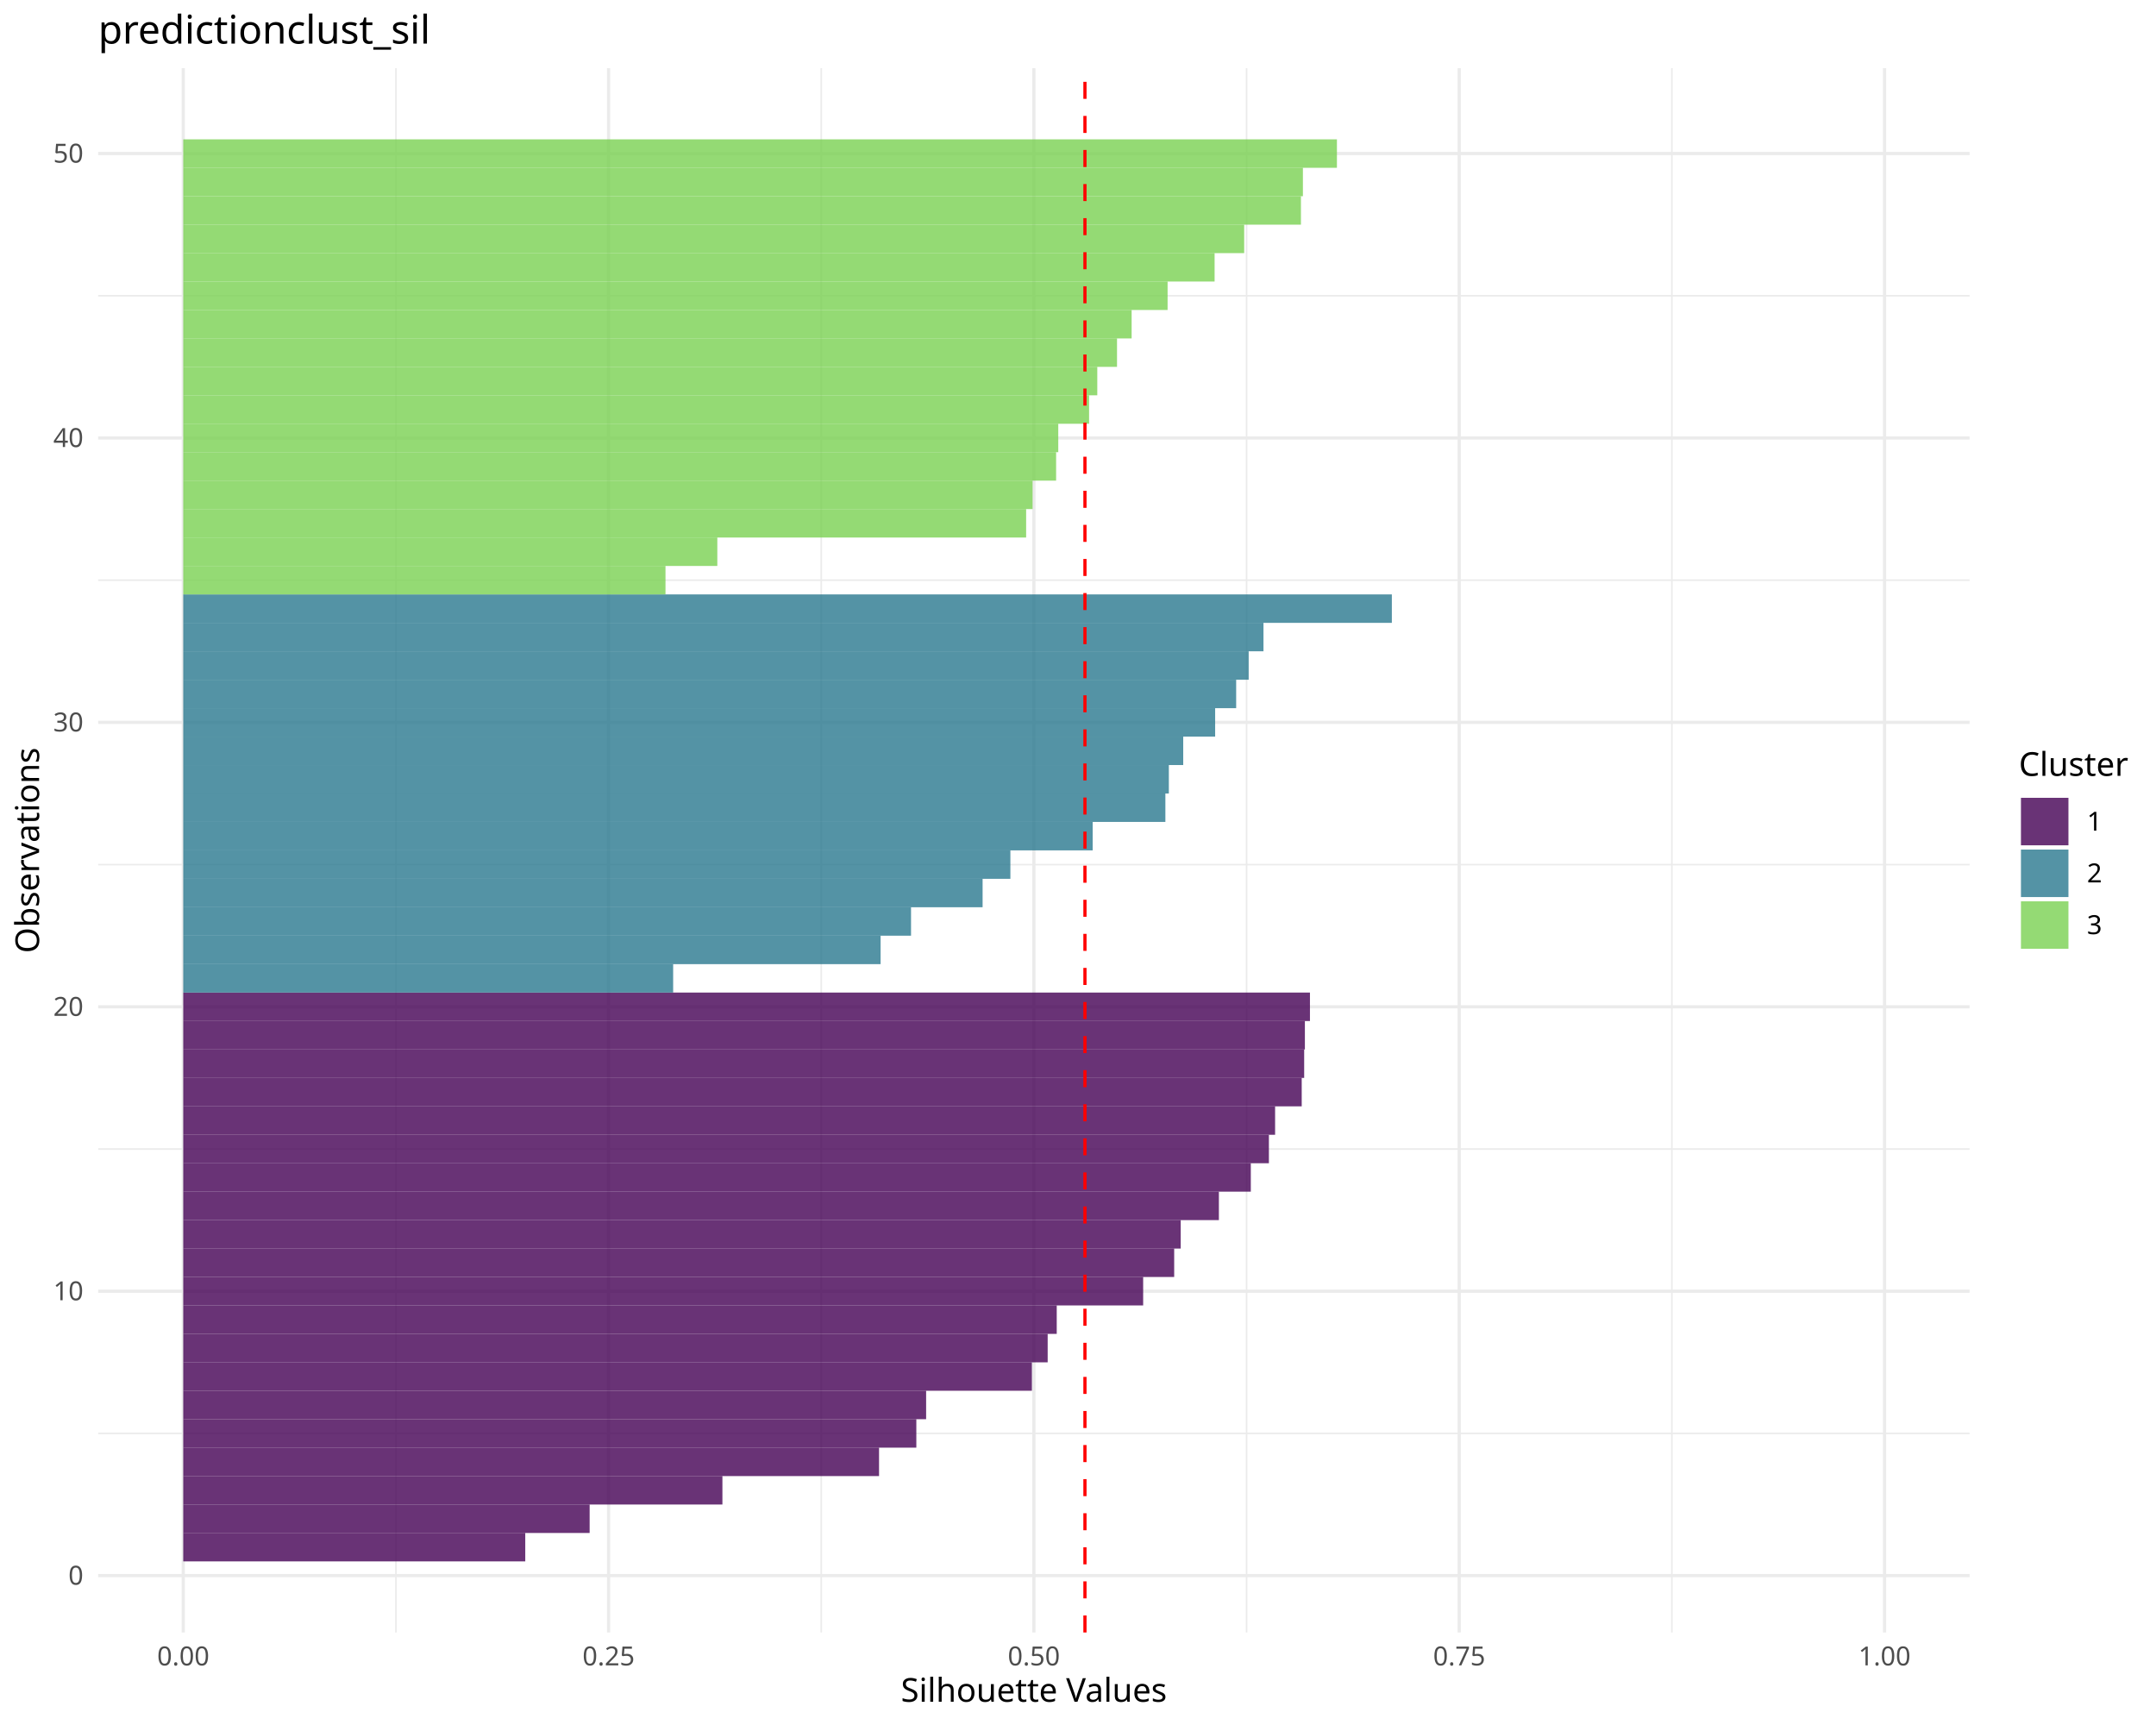
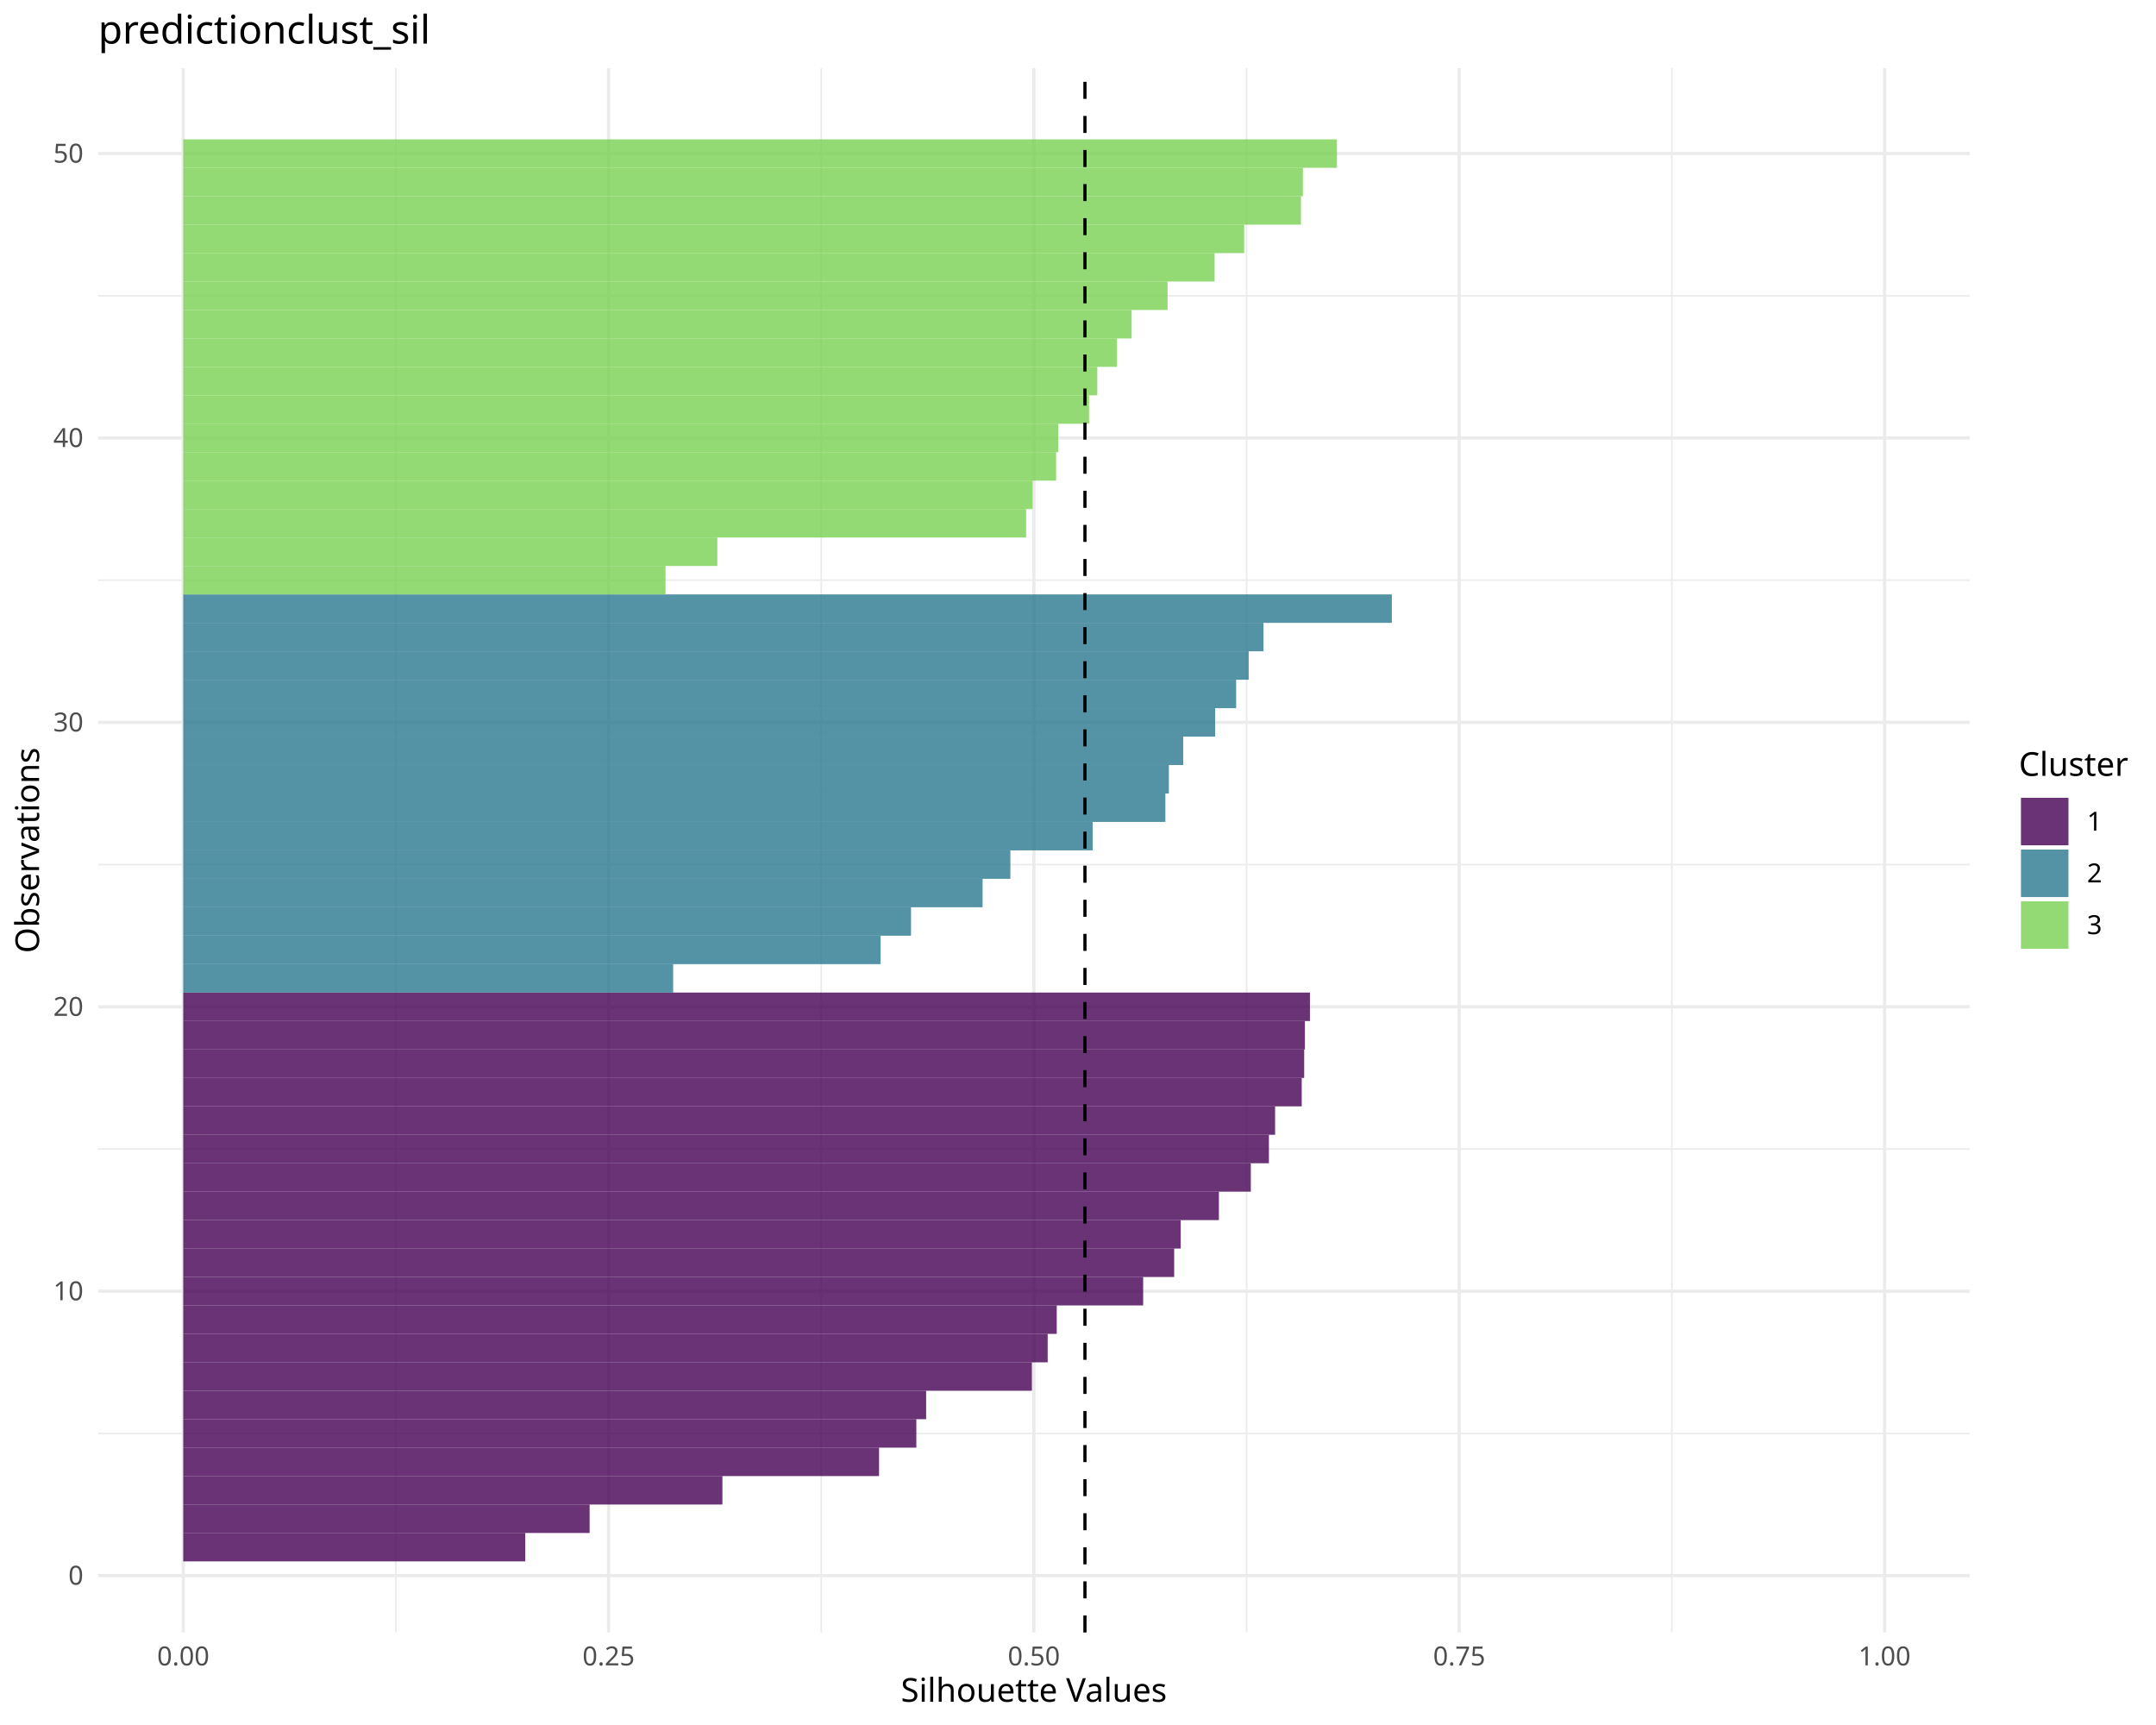
<svg xmlns="http://www.w3.org/2000/svg" class="svglite" data-engine-version="2.0" width="720.00pt" height="576.00pt" viewBox="0 0 720.00 576.00">
  <defs>
    <style type="text/css">
    .svglite line, .svglite polyline, .svglite polygon, .svglite path, .svglite rect, .svglite circle {
      fill: none;
      stroke: #000000;
      stroke-linecap: round;
      stroke-linejoin: round;
      stroke-miterlimit: 10.00;
    }
  </style>
  </defs>
  <rect width="100%" height="100%" style="stroke: none; fill: #FFFFFF;" />
  <defs>
    <clipPath id="cpMC4wMHw3MjAuMDB8MC4wMHw1NzYuMDA=">
      <rect x="0.00" y="0.00" width="720.00" height="576.00" />
    </clipPath>
  </defs>
  <g clip-path="url(#cpMC4wMHw3MjAuMDB8MC4wMHw1NzYuMDA=)">
</g>
  <defs>
    <clipPath id="cpMzIuNzl8NjU3Ljc1fDIyLjc4fDU0NS4xMQ==">
      <rect x="32.79" y="22.78" width="624.96" height="522.33" />
    </clipPath>
  </defs>
  <g clip-path="url(#cpMzIuNzl8NjU3Ljc1fDIyLjc4fDU0NS4xMQ==)">
    <polyline points="32.79,478.63 657.75,478.63 " style="stroke-width: 0.53; stroke: #EBEBEB; stroke-linecap: butt;" />
    <polyline points="32.79,383.67 657.75,383.67 " style="stroke-width: 0.53; stroke: #EBEBEB; stroke-linecap: butt;" />
    <polyline points="32.79,288.70 657.75,288.70 " style="stroke-width: 0.53; stroke: #EBEBEB; stroke-linecap: butt;" />
    <polyline points="32.79,193.73 657.75,193.73 " style="stroke-width: 0.53; stroke: #EBEBEB; stroke-linecap: butt;" />
    <polyline points="32.79,98.76 657.75,98.76 " style="stroke-width: 0.53; stroke: #EBEBEB; stroke-linecap: butt;" />
    <polyline points="132.22,545.11 132.22,22.78 " style="stroke-width: 0.53; stroke: #EBEBEB; stroke-linecap: butt;" />
    <polyline points="274.26,545.11 274.26,22.78 " style="stroke-width: 0.53; stroke: #EBEBEB; stroke-linecap: butt;" />
    <polyline points="416.29,545.11 416.29,22.78 " style="stroke-width: 0.53; stroke: #EBEBEB; stroke-linecap: butt;" />
    <polyline points="558.33,545.11 558.33,22.78 " style="stroke-width: 0.53; stroke: #EBEBEB; stroke-linecap: butt;" />
    <polyline points="32.79,526.12 657.75,526.12 " style="stroke-width: 1.07; stroke: #EBEBEB; stroke-linecap: butt;" />
    <polyline points="32.79,431.15 657.75,431.15 " style="stroke-width: 1.07; stroke: #EBEBEB; stroke-linecap: butt;" />
    <polyline points="32.79,336.18 657.75,336.18 " style="stroke-width: 1.07; stroke: #EBEBEB; stroke-linecap: butt;" />
    <polyline points="32.79,241.21 657.75,241.21 " style="stroke-width: 1.07; stroke: #EBEBEB; stroke-linecap: butt;" />
    <polyline points="32.79,146.24 657.75,146.24 " style="stroke-width: 1.07; stroke: #EBEBEB; stroke-linecap: butt;" />
    <polyline points="32.79,51.27 657.75,51.27 " style="stroke-width: 1.07; stroke: #EBEBEB; stroke-linecap: butt;" />
    <polyline points="61.20,545.11 61.20,22.78 " style="stroke-width: 1.07; stroke: #EBEBEB; stroke-linecap: butt;" />
    <polyline points="203.24,545.11 203.24,22.78 " style="stroke-width: 1.07; stroke: #EBEBEB; stroke-linecap: butt;" />
    <polyline points="345.27,545.11 345.27,22.78 " style="stroke-width: 1.07; stroke: #EBEBEB; stroke-linecap: butt;" />
    <polyline points="487.31,545.11 487.31,22.78 " style="stroke-width: 1.07; stroke: #EBEBEB; stroke-linecap: butt;" />
    <polyline points="629.35,545.11 629.35,22.78 " style="stroke-width: 1.07; stroke: #EBEBEB; stroke-linecap: butt;" />
    <rect x="61.20" y="511.87" width="114.21" height="9.50" style="stroke-width: 1.07; stroke: none; stroke-linecap: butt; stroke-linejoin: miter; fill: #440154; fill-opacity: 0.80;" />
    <rect x="61.20" y="502.38" width="135.71" height="9.50" style="stroke-width: 1.07; stroke: none; stroke-linecap: butt; stroke-linejoin: miter; fill: #440154; fill-opacity: 0.80;" />
    <rect x="61.20" y="492.88" width="180.05" height="9.50" style="stroke-width: 1.07; stroke: none; stroke-linecap: butt; stroke-linejoin: miter; fill: #440154; fill-opacity: 0.80;" />
    <rect x="61.20" y="483.38" width="232.36" height="9.50" style="stroke-width: 1.07; stroke: none; stroke-linecap: butt; stroke-linejoin: miter; fill: #440154; fill-opacity: 0.80;" />
    <rect x="61.20" y="473.89" width="244.81" height="9.50" style="stroke-width: 1.07; stroke: none; stroke-linecap: butt; stroke-linejoin: miter; fill: #440154; fill-opacity: 0.80;" />
    <rect x="61.20" y="464.39" width="248.08" height="9.50" style="stroke-width: 1.07; stroke: none; stroke-linecap: butt; stroke-linejoin: miter; fill: #440154; fill-opacity: 0.80;" />
    <rect x="61.20" y="454.89" width="283.41" height="9.50" style="stroke-width: 1.07; stroke: none; stroke-linecap: butt; stroke-linejoin: miter; fill: #440154; fill-opacity: 0.80;" />
    <rect x="61.20" y="445.40" width="288.67" height="9.50" style="stroke-width: 1.07; stroke: none; stroke-linecap: butt; stroke-linejoin: miter; fill: #440154; fill-opacity: 0.80;" />
    <rect x="61.20" y="435.90" width="291.70" height="9.50" style="stroke-width: 1.07; stroke: none; stroke-linecap: butt; stroke-linejoin: miter; fill: #440154; fill-opacity: 0.80;" />
    <rect x="61.20" y="426.40" width="320.56" height="9.50" style="stroke-width: 1.07; stroke: none; stroke-linecap: butt; stroke-linejoin: miter; fill: #440154; fill-opacity: 0.80;" />
    <rect x="61.20" y="416.90" width="330.92" height="9.50" style="stroke-width: 1.07; stroke: none; stroke-linecap: butt; stroke-linejoin: miter; fill: #440154; fill-opacity: 0.80;" />
    <rect x="61.20" y="407.41" width="333.10" height="9.50" style="stroke-width: 1.07; stroke: none; stroke-linecap: butt; stroke-linejoin: miter; fill: #440154; fill-opacity: 0.80;" />
    <rect x="61.20" y="397.91" width="345.85" height="9.50" style="stroke-width: 1.07; stroke: none; stroke-linecap: butt; stroke-linejoin: miter; fill: #440154; fill-opacity: 0.80;" />
    <rect x="61.20" y="388.41" width="356.51" height="9.50" style="stroke-width: 1.07; stroke: none; stroke-linecap: butt; stroke-linejoin: miter; fill: #440154; fill-opacity: 0.80;" />
    <rect x="61.20" y="378.92" width="362.55" height="9.50" style="stroke-width: 1.07; stroke: none; stroke-linecap: butt; stroke-linejoin: miter; fill: #440154; fill-opacity: 0.80;" />
    <rect x="61.20" y="369.42" width="364.62" height="9.50" style="stroke-width: 1.07; stroke: none; stroke-linecap: butt; stroke-linejoin: miter; fill: #440154; fill-opacity: 0.80;" />
    <rect x="61.20" y="359.92" width="373.51" height="9.50" style="stroke-width: 1.07; stroke: none; stroke-linecap: butt; stroke-linejoin: miter; fill: #440154; fill-opacity: 0.80;" />
    <rect x="61.20" y="350.43" width="374.33" height="9.50" style="stroke-width: 1.07; stroke: none; stroke-linecap: butt; stroke-linejoin: miter; fill: #440154; fill-opacity: 0.80;" />
    <rect x="61.20" y="340.93" width="374.57" height="9.50" style="stroke-width: 1.07; stroke: none; stroke-linecap: butt; stroke-linejoin: miter; fill: #440154; fill-opacity: 0.80;" />
    <rect x="61.20" y="331.43" width="376.26" height="9.50" style="stroke-width: 1.07; stroke: none; stroke-linecap: butt; stroke-linejoin: miter; fill: #440154; fill-opacity: 0.80;" />
    <rect x="61.20" y="321.94" width="163.60" height="9.50" style="stroke-width: 1.07; stroke: none; stroke-linecap: butt; stroke-linejoin: miter; fill: #2A788E; fill-opacity: 0.80;" />
    <rect x="61.20" y="312.44" width="232.88" height="9.50" style="stroke-width: 1.07; stroke: none; stroke-linecap: butt; stroke-linejoin: miter; fill: #2A788E; fill-opacity: 0.80;" />
    <rect x="61.20" y="302.94" width="243.04" height="9.50" style="stroke-width: 1.07; stroke: none; stroke-linecap: butt; stroke-linejoin: miter; fill: #2A788E; fill-opacity: 0.80;" />
    <rect x="61.20" y="293.44" width="266.94" height="9.50" style="stroke-width: 1.07; stroke: none; stroke-linecap: butt; stroke-linejoin: miter; fill: #2A788E; fill-opacity: 0.80;" />
    <rect x="61.20" y="283.95" width="276.22" height="9.50" style="stroke-width: 1.07; stroke: none; stroke-linecap: butt; stroke-linejoin: miter; fill: #2A788E; fill-opacity: 0.80;" />
    <rect x="61.20" y="274.45" width="303.70" height="9.50" style="stroke-width: 1.07; stroke: none; stroke-linecap: butt; stroke-linejoin: miter; fill: #2A788E; fill-opacity: 0.80;" />
    <rect x="61.20" y="264.95" width="327.98" height="9.50" style="stroke-width: 1.07; stroke: none; stroke-linecap: butt; stroke-linejoin: miter; fill: #2A788E; fill-opacity: 0.80;" />
    <rect x="61.20" y="255.46" width="329.14" height="9.50" style="stroke-width: 1.07; stroke: none; stroke-linecap: butt; stroke-linejoin: miter; fill: #2A788E; fill-opacity: 0.80;" />
    <rect x="61.20" y="245.96" width="333.94" height="9.50" style="stroke-width: 1.07; stroke: none; stroke-linecap: butt; stroke-linejoin: miter; fill: #2A788E; fill-opacity: 0.80;" />
    <rect x="61.20" y="236.46" width="344.60" height="9.50" style="stroke-width: 1.07; stroke: none; stroke-linecap: butt; stroke-linejoin: miter; fill: #2A788E; fill-opacity: 0.80;" />
    <rect x="61.20" y="226.97" width="351.62" height="9.50" style="stroke-width: 1.07; stroke: none; stroke-linecap: butt; stroke-linejoin: miter; fill: #2A788E; fill-opacity: 0.80;" />
    <rect x="61.20" y="217.47" width="355.80" height="9.50" style="stroke-width: 1.07; stroke: none; stroke-linecap: butt; stroke-linejoin: miter; fill: #2A788E; fill-opacity: 0.80;" />
    <rect x="61.20" y="207.97" width="360.74" height="9.50" style="stroke-width: 1.07; stroke: none; stroke-linecap: butt; stroke-linejoin: miter; fill: #2A788E; fill-opacity: 0.80;" />
    <rect x="61.20" y="198.48" width="403.61" height="9.50" style="stroke-width: 1.07; stroke: none; stroke-linecap: butt; stroke-linejoin: miter; fill: #2A788E; fill-opacity: 0.80;" />
    <rect x="61.20" y="188.98" width="161.04" height="9.50" style="stroke-width: 1.07; stroke: none; stroke-linecap: butt; stroke-linejoin: miter; fill: #7AD151; fill-opacity: 0.80;" />
    <rect x="61.20" y="179.48" width="178.35" height="9.50" style="stroke-width: 1.07; stroke: none; stroke-linecap: butt; stroke-linejoin: miter; fill: #7AD151; fill-opacity: 0.80;" />
    <rect x="61.20" y="169.99" width="281.48" height="9.50" style="stroke-width: 1.07; stroke: none; stroke-linecap: butt; stroke-linejoin: miter; fill: #7AD151; fill-opacity: 0.80;" />
    <rect x="61.20" y="160.49" width="283.63" height="9.50" style="stroke-width: 1.07; stroke: none; stroke-linecap: butt; stroke-linejoin: miter; fill: #7AD151; fill-opacity: 0.80;" />
    <rect x="61.20" y="150.99" width="291.49" height="9.50" style="stroke-width: 1.07; stroke: none; stroke-linecap: butt; stroke-linejoin: miter; fill: #7AD151; fill-opacity: 0.80;" />
    <rect x="61.20" y="141.49" width="292.21" height="9.50" style="stroke-width: 1.07; stroke: none; stroke-linecap: butt; stroke-linejoin: miter; fill: #7AD151; fill-opacity: 0.80;" />
    <rect x="61.20" y="132.00" width="302.50" height="9.50" style="stroke-width: 1.07; stroke: none; stroke-linecap: butt; stroke-linejoin: miter; fill: #7AD151; fill-opacity: 0.80;" />
    <rect x="61.20" y="122.50" width="305.24" height="9.50" style="stroke-width: 1.07; stroke: none; stroke-linecap: butt; stroke-linejoin: miter; fill: #7AD151; fill-opacity: 0.80;" />
    <rect x="61.20" y="113.00" width="311.83" height="9.50" style="stroke-width: 1.07; stroke: none; stroke-linecap: butt; stroke-linejoin: miter; fill: #7AD151; fill-opacity: 0.80;" />
    <rect x="61.20" y="103.51" width="316.71" height="9.50" style="stroke-width: 1.07; stroke: none; stroke-linecap: butt; stroke-linejoin: miter; fill: #7AD151; fill-opacity: 0.80;" />
    <rect x="61.20" y="94.01" width="328.72" height="9.50" style="stroke-width: 1.07; stroke: none; stroke-linecap: butt; stroke-linejoin: miter; fill: #7AD151; fill-opacity: 0.80;" />
    <rect x="61.20" y="84.51" width="344.42" height="9.50" style="stroke-width: 1.07; stroke: none; stroke-linecap: butt; stroke-linejoin: miter; fill: #7AD151; fill-opacity: 0.80;" />
    <rect x="61.20" y="75.02" width="354.30" height="9.50" style="stroke-width: 1.07; stroke: none; stroke-linecap: butt; stroke-linejoin: miter; fill: #7AD151; fill-opacity: 0.80;" />
    <rect x="61.20" y="65.52" width="373.25" height="9.50" style="stroke-width: 1.07; stroke: none; stroke-linecap: butt; stroke-linejoin: miter; fill: #7AD151; fill-opacity: 0.80;" />
    <rect x="61.20" y="56.02" width="373.91" height="9.50" style="stroke-width: 1.07; stroke: none; stroke-linecap: butt; stroke-linejoin: miter; fill: #7AD151; fill-opacity: 0.80;" />
    <rect x="61.20" y="46.53" width="385.27" height="9.50" style="stroke-width: 1.07; stroke: none; stroke-linecap: butt; stroke-linejoin: miter; fill: #7AD151; fill-opacity: 0.80;" />
-     <line x1="362.32" y1="545.11" x2="362.32" y2="22.78" style="stroke-width: 1.07; stroke: #FF0000; stroke-dasharray: 5.69,5.69; stroke-linecap: butt;" />
+     <line x1="362.32" y1="545.11" x2="362.32" y2="22.78" style="stroke-width: 1.07; stroke-dasharray: 5.69,5.69; stroke-linecap: butt;" />
  </g>
  <g clip-path="url(#cpMC4wMHw3MjAuMDB8MC4wMHw1NzYuMDA=)">
    <text x="27.86" y="529.15" text-anchor="end" style="font-size: 8.80px; fill: #4D4D4D; font-family: sans;" textLength="4.89px" lengthAdjust="spacingAndGlyphs">0</text>
    <text x="27.86" y="434.18" text-anchor="end" style="font-size: 8.80px; fill: #4D4D4D; font-family: sans;" textLength="9.79px" lengthAdjust="spacingAndGlyphs">10</text>
    <text x="27.86" y="339.21" text-anchor="end" style="font-size: 8.80px; fill: #4D4D4D; font-family: sans;" textLength="9.79px" lengthAdjust="spacingAndGlyphs">20</text>
    <text x="27.86" y="244.24" text-anchor="end" style="font-size: 8.80px; fill: #4D4D4D; font-family: sans;" textLength="9.79px" lengthAdjust="spacingAndGlyphs">30</text>
    <text x="27.86" y="149.27" text-anchor="end" style="font-size: 8.80px; fill: #4D4D4D; font-family: sans;" textLength="9.79px" lengthAdjust="spacingAndGlyphs">40</text>
    <text x="27.86" y="54.30" text-anchor="end" style="font-size: 8.80px; fill: #4D4D4D; font-family: sans;" textLength="9.79px" lengthAdjust="spacingAndGlyphs">50</text>
    <text x="61.20" y="556.10" text-anchor="middle" style="font-size: 8.80px; fill: #4D4D4D; font-family: sans;" textLength="17.13px" lengthAdjust="spacingAndGlyphs">0.00</text>
    <text x="203.24" y="556.10" text-anchor="middle" style="font-size: 8.80px; fill: #4D4D4D; font-family: sans;" textLength="17.13px" lengthAdjust="spacingAndGlyphs">0.25</text>
    <text x="345.27" y="556.10" text-anchor="middle" style="font-size: 8.80px; fill: #4D4D4D; font-family: sans;" textLength="17.13px" lengthAdjust="spacingAndGlyphs">0.50</text>
    <text x="487.31" y="556.10" text-anchor="middle" style="font-size: 8.80px; fill: #4D4D4D; font-family: sans;" textLength="17.13px" lengthAdjust="spacingAndGlyphs">0.75</text>
    <text x="629.35" y="556.10" text-anchor="middle" style="font-size: 8.80px; fill: #4D4D4D; font-family: sans;" textLength="17.13px" lengthAdjust="spacingAndGlyphs">1.00</text>
    <text x="345.27" y="568.24" text-anchor="middle" style="font-size: 11.00px; font-family: sans;" textLength="85.62px" lengthAdjust="spacingAndGlyphs">Silhouette Values</text>
    <text transform="translate(13.05,283.95) rotate(-90)" text-anchor="middle" style="font-size: 11.00px; font-family: sans;" textLength="64.83px" lengthAdjust="spacingAndGlyphs">Observations</text>
    <text x="674.19" y="259.07" style="font-size: 11.00px; font-family: sans;" textLength="34.85px" lengthAdjust="spacingAndGlyphs">Cluster</text>
    <rect x="674.90" y="266.40" width="15.86" height="15.86" style="stroke-width: 1.07; stroke: none; stroke-linecap: butt; stroke-linejoin: miter; fill: #440154; fill-opacity: 0.80;" />
    <rect x="674.90" y="283.68" width="15.86" height="15.86" style="stroke-width: 1.07; stroke: none; stroke-linecap: butt; stroke-linejoin: miter; fill: #2A788E; fill-opacity: 0.80;" />
    <rect x="674.90" y="300.96" width="15.86" height="15.86" style="stroke-width: 1.07; stroke: none; stroke-linecap: butt; stroke-linejoin: miter; fill: #7AD151; fill-opacity: 0.80;" />
    <text x="696.95" y="277.36" style="font-size: 8.80px; font-family: sans;" textLength="4.89px" lengthAdjust="spacingAndGlyphs">1</text>
    <text x="696.95" y="294.64" style="font-size: 8.80px; font-family: sans;" textLength="4.89px" lengthAdjust="spacingAndGlyphs">2</text>
    <text x="696.95" y="311.92" style="font-size: 8.80px; font-family: sans;" textLength="4.89px" lengthAdjust="spacingAndGlyphs">3</text>
    <text x="32.79" y="14.56" style="font-size: 13.20px; font-family: sans;" textLength="104.20px" lengthAdjust="spacingAndGlyphs">predictionclust_sil</text>
  </g>
</svg>
